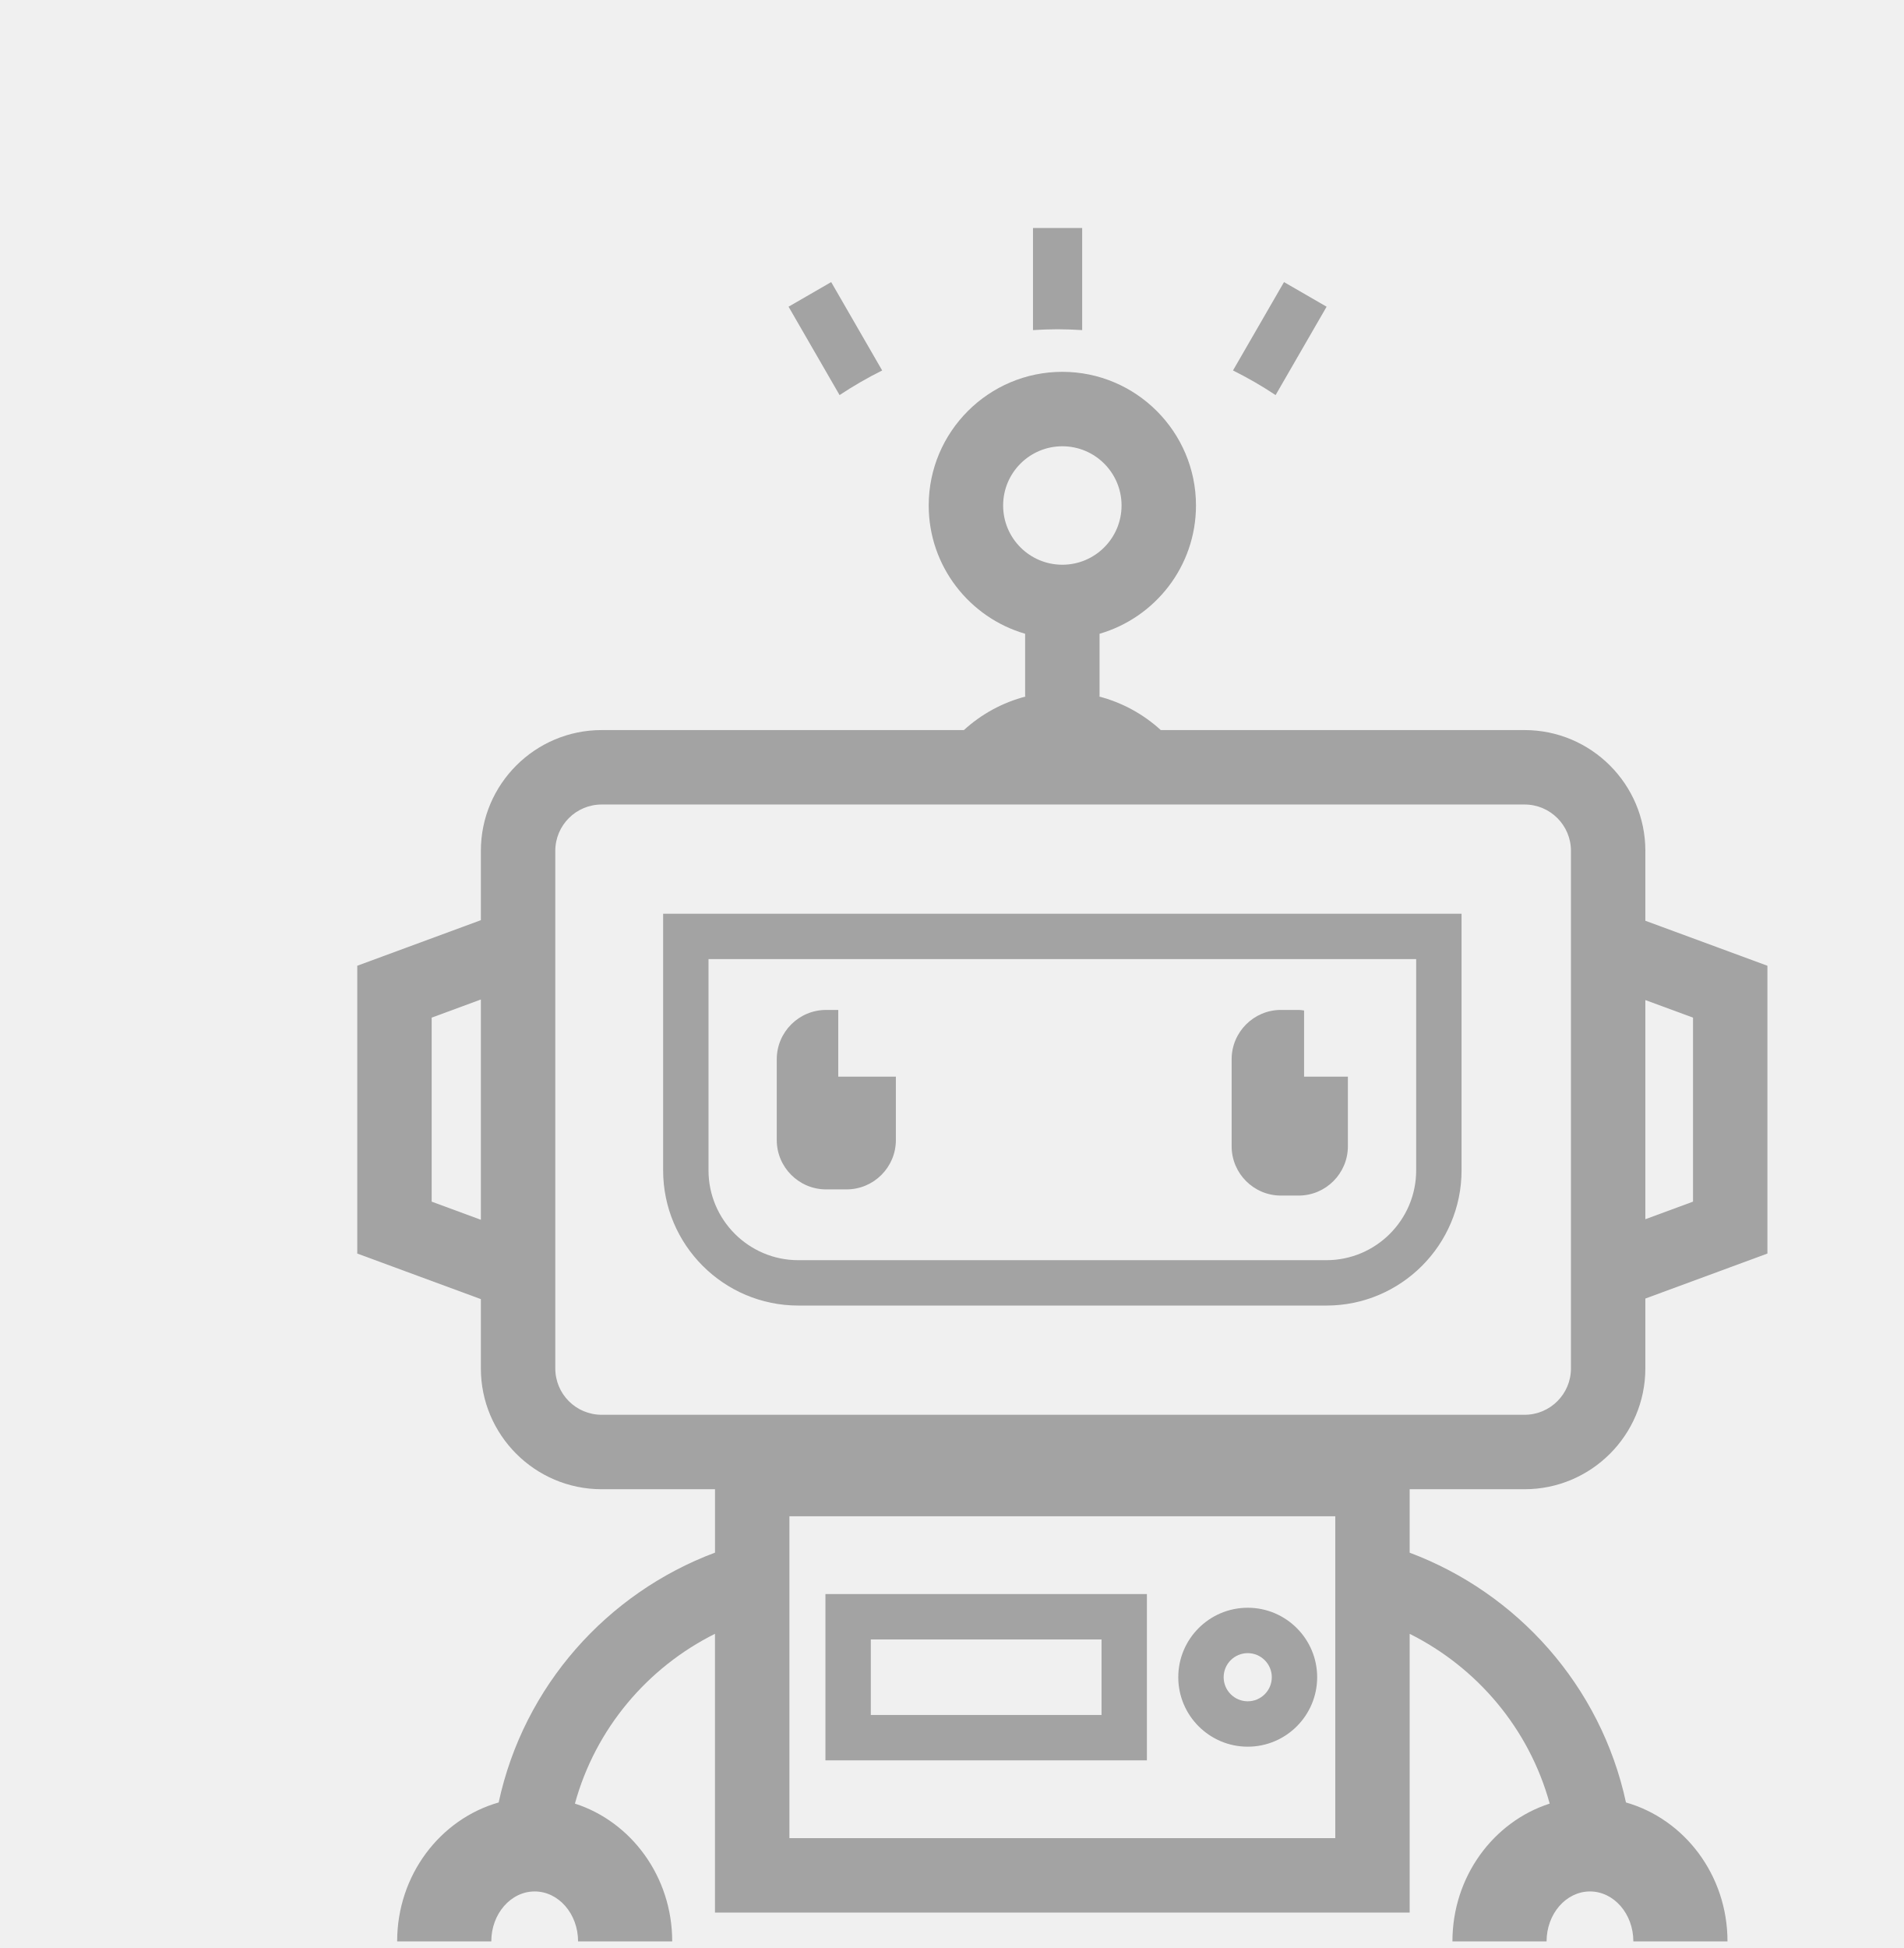
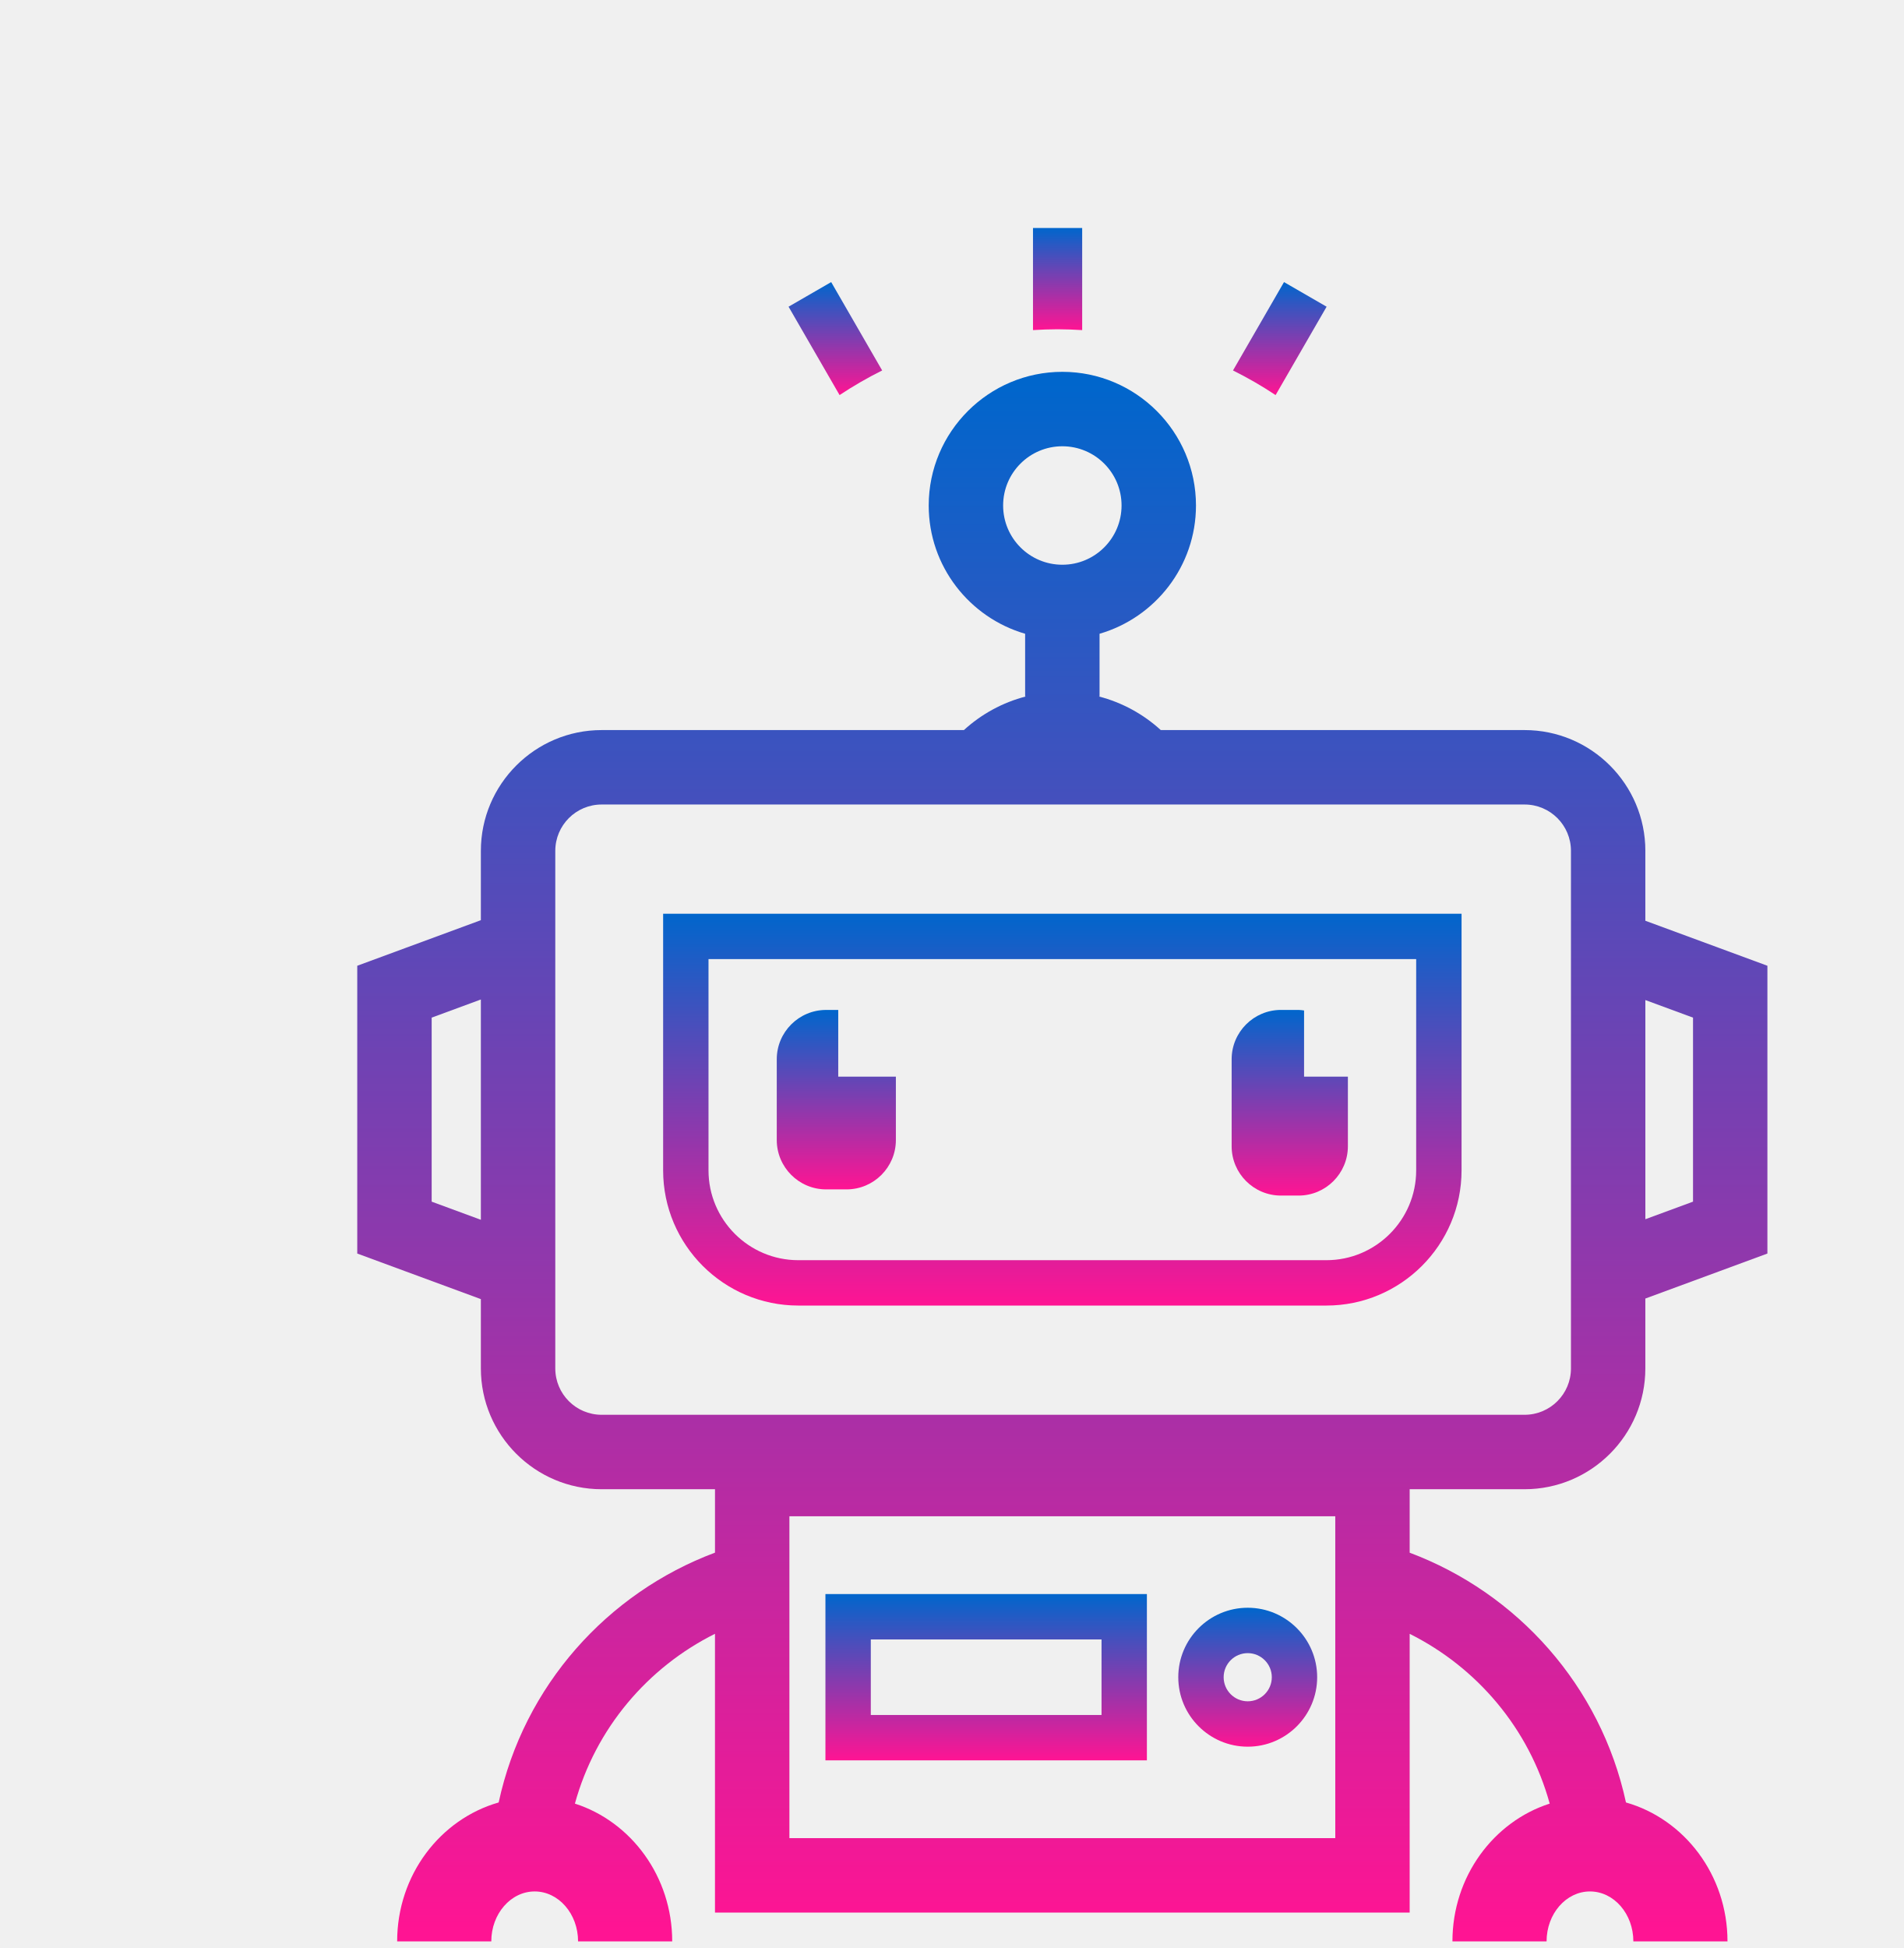
<svg xmlns="http://www.w3.org/2000/svg" xmlns:xlink="http://www.w3.org/1999/xlink" width="43" height="44" viewBox="0 0 43 44">
  <defs>
    <rect id="path_0" width="43" height="44" x="0" y="0" />
+     <linearGradient id="vibrantGradient" x1="0%" y1="0%" x2="0%" y2="100%">
+       <stop offset="0%" style="stop-color:#0066CC;stop-opacity:1" />
+       <stop offset="100%" style="stop-color:#FF1493;stop-opacity:1" />
+     </linearGradient>
  </defs>
-   <g opacity="0.5" transform="translate(0 0) rotate(0 21.5 22)">
+   <g opacity="1" transform="translate(0 0) rotate(0 21.5 22)">
    <mask id="bg-mask-0" fill="#fff">
      <use xlink:href="#path_0" />
    </mask>
    <g mask="url(#bg-mask-0)">
      <g transform="translate(2.5 3) scale(0.43)">
-         <path d="M80.631,37.719c0-3.499-2.847-6.346-6.346-6.346H55.172c-0.913-0.834-2.026-1.449-3.26-1.767h0.043v-3.292   c2.922-0.849,5.066-3.546,5.066-6.738c0-3.871-3.15-7.021-7.021-7.021c-3.871,0-7.021,3.15-7.021,7.021   c0,3.192,2.144,5.889,5.066,6.738v3.292h0.043c-1.234,0.318-2.347,0.932-3.26,1.767H25.796c-3.499,0-6.346,2.847-6.346,6.346v3.64   l-3.937,1.451l-2.557,0.943v2.725v9.666v2.726l2.557,0.943l3.937,1.451v3.64c0,3.499,2.847,6.346,6.346,6.346h5.955v1.422v1.909   c-5.652,2.117-10.043,6.988-11.366,13.123c-3.068,0.875-5.333,3.81-5.333,7.297h4.946c0-1.446,1.023-2.623,2.279-2.623   c1.257,0,2.28,1.177,2.28,2.623h4.946c0-3.403-2.156-6.288-5.112-7.237c1.085-3.951,3.82-7.152,7.359-8.92v10.735v3.909h3.909   h28.68h3.909v-3.909V78.846c3.537,1.768,6.271,4.968,7.357,8.918c-2.955,0.95-5.11,3.834-5.11,7.237h4.946   c0-1.446,1.023-2.623,2.28-2.623c1.257,0,2.279,1.177,2.279,2.623h4.946c0-3.487-2.266-6.423-5.334-7.297   c-1.325-6.133-5.715-11.002-11.364-13.12v-1.911V71.25h6.036c3.499,0,6.346-2.847,6.346-6.346v-3.67l3.856-1.421l2.557-0.943   v-2.726v-9.666v-2.725l-2.557-0.943l-3.856-1.421V37.719z M19.45,57.097l-2.585-0.953v-9.666l2.585-0.953V57.097z M46.889,19.576   c0-1.718,1.393-3.111,3.111-3.111s3.111,1.393,3.111,3.111S51.718,22.688,50,22.688S46.889,21.295,46.889,19.576z M64.34,89.578   H35.66V72.672h28.68V89.578z M76.722,64.904c0,1.346-1.091,2.436-2.436,2.436h-48.49c-1.346,0-2.436-1.091-2.436-2.436V37.719   c0-1.346,1.091-2.436,2.436-2.436h48.49c1.346,0,2.436,1.091,2.436,2.436V64.904z M83.135,46.478v9.666l-2.504,0.923V45.555   L83.135,46.478z" fill="#555555" />
-         <path d="M29.026,54.501c0,3.916,3.186,7.101,7.102,7.101h27.745c3.916,0,7.101-3.186,7.101-7.101V41.02H29.026V54.501z    M31.409,43.403H68.59v11.098c0,2.601-2.116,4.718-4.718,4.718H36.128c-2.601,0-4.718-2.116-4.718-4.718V43.403z" fill="#555555" />
-         <path d="M37.588,55.5h1.075c1.428,0,2.591-1.162,2.591-2.591v-3.33h-1.472h-1.556v-2.033v-1.472h-0.639   c-1.428,0-2.591,1.162-2.591,2.591v4.244C34.997,54.337,36.159,55.5,37.588,55.5z" fill="#555555" />
-         <path d="M61.485,55.825h0.927c1.428,0,2.59-1.162,2.59-2.591v-3.656h-1.472H62.7v-1.975v-1.501   c-0.096-0.011-0.189-0.029-0.287-0.029h-0.927c-1.428,0-2.591,1.162-2.591,2.591v4.57C58.894,54.663,60.056,55.825,61.485,55.825z" fill="#555555" />
-         <path d="M61.646,7.841l-2.68,4.642c0.775,0.386,1.523,0.817,2.238,1.293l2.68-4.642L61.646,7.841z" fill="#555555" />
-         <path d="M51.043,5h-2.585v5.363c0.428-0.026,0.858-0.044,1.292-0.044c0.435,0,0.865,0.018,1.292,0.044V5z" fill="#555555" />
-         <path d="M37.855,7.841l-2.239,1.293l2.68,4.642c0.716-0.476,1.464-0.907,2.238-1.293L37.855,7.841z" fill="#555555" />
-         <path d="M54.442,76.757H37.553v8.735h16.889V76.757z M52.059,83.109H39.937v-3.968h12.122V83.109z" fill="#555555" />
-         <path d="M59.74,84.774c2.012,0,3.648-1.637,3.648-3.649c0-2.012-1.637-3.649-3.648-3.649c-2.012,0-3.649,1.637-3.649,3.649   C56.091,83.137,57.728,84.774,59.74,84.774z M59.74,79.86c0.697,0,1.265,0.568,1.265,1.265c0,0.698-0.568,1.265-1.265,1.265   c-0.698,0-1.265-0.568-1.265-1.265C58.475,80.427,59.042,79.86,59.74,79.86z" fill="#555555" />
+         <path d="M80.631,37.719c0-3.499-2.847-6.346-6.346-6.346H55.172c-0.913-0.834-2.026-1.449-3.26-1.767h0.043v-3.292   c2.922-0.849,5.066-3.546,5.066-6.738c0-3.871-3.15-7.021-7.021-7.021c-3.871,0-7.021,3.15-7.021,7.021   c0,3.192,2.144,5.889,5.066,6.738v3.292h0.043c-1.234,0.318-2.347,0.932-3.26,1.767H25.796c-3.499,0-6.346,2.847-6.346,6.346v3.64   l-3.937,1.451l-2.557,0.943v2.725v9.666v2.726l2.557,0.943l3.937,1.451v3.64c0,3.499,2.847,6.346,6.346,6.346h5.955v1.422v1.909   c-5.652,2.117-10.043,6.988-11.366,13.123c-3.068,0.875-5.333,3.81-5.333,7.297h4.946c0-1.446,1.023-2.623,2.279-2.623   c1.257,0,2.28,1.177,2.28,2.623h4.946c0-3.403-2.156-6.288-5.112-7.237c1.085-3.951,3.82-7.152,7.359-8.92v10.735v3.909h3.909   h28.68h3.909v-3.909V78.846c3.537,1.768,6.271,4.968,7.357,8.918c-2.955,0.95-5.11,3.834-5.11,7.237h4.946   c0-1.446,1.023-2.623,2.28-2.623c1.257,0,2.279,1.177,2.279,2.623h4.946c0-3.487-2.266-6.423-5.334-7.297   c-1.325-6.133-5.715-11.002-11.364-13.12v-1.911V71.25h6.036c3.499,0,6.346-2.847,6.346-6.346v-3.67l3.856-1.421l2.557-0.943   v-2.726v-9.666v-2.725l-2.557-0.943l-3.856-1.421V37.719z M19.45,57.097l-2.585-0.953v-9.666l2.585-0.953V57.097z M46.889,19.576   c0-1.718,1.393-3.111,3.111-3.111s3.111,1.393,3.111,3.111S51.718,22.688,50,22.688S46.889,21.295,46.889,19.576z M64.34,89.578   H35.66V72.672h28.68V89.578z M76.722,64.904c0,1.346-1.091,2.436-2.436,2.436h-48.49c-1.346,0-2.436-1.091-2.436-2.436V37.719   c0-1.346,1.091-2.436,2.436-2.436h48.49c1.346,0,2.436,1.091,2.436,2.436V64.904z M83.135,46.478v9.666l-2.504,0.923V45.555   L83.135,46.478z" fill="url(#vibrantGradient)" />
+         <path d="M29.026,54.501c0,3.916,3.186,7.101,7.102,7.101h27.745c3.916,0,7.101-3.186,7.101-7.101V41.02H29.026V54.501z    M31.409,43.403H68.59v11.098c0,2.601-2.116,4.718-4.718,4.718H36.128c-2.601,0-4.718-2.116-4.718-4.718V43.403z" fill="url(#vibrantGradient)" />
+         <path d="M37.588,55.5h1.075c1.428,0,2.591-1.162,2.591-2.591v-3.33h-1.472h-1.556v-2.033v-1.472h-0.639   c-1.428,0-2.591,1.162-2.591,2.591v4.244C34.997,54.337,36.159,55.5,37.588,55.5z" fill="url(#vibrantGradient)" />
+         <path d="M61.485,55.825h0.927c1.428,0,2.59-1.162,2.59-2.591v-3.656h-1.472H62.7v-1.975v-1.501   c-0.096-0.011-0.189-0.029-0.287-0.029h-0.927c-1.428,0-2.591,1.162-2.591,2.591v4.57C58.894,54.663,60.056,55.825,61.485,55.825z" fill="url(#vibrantGradient)" />
+         <path d="M61.646,7.841l-2.68,4.642c0.775,0.386,1.523,0.817,2.238,1.293l2.68-4.642L61.646,7.841z" fill="url(#vibrantGradient)" />
+         <path d="M51.043,5h-2.585v5.363c0.428-0.026,0.858-0.044,1.292-0.044c0.435,0,0.865,0.018,1.292,0.044V5z" fill="url(#vibrantGradient)" />
+         <path d="M37.855,7.841l-2.239,1.293l2.68,4.642c0.716-0.476,1.464-0.907,2.238-1.293L37.855,7.841z" fill="url(#vibrantGradient)" />
+         <path d="M54.442,76.757H37.553v8.735h16.889V76.757z M52.059,83.109H39.937v-3.968h12.122V83.109z" fill="url(#vibrantGradient)" />
+         <path d="M59.74,84.774c2.012,0,3.648-1.637,3.648-3.649c0-2.012-1.637-3.649-3.648-3.649c-2.012,0-3.649,1.637-3.649,3.649   C56.091,83.137,57.728,84.774,59.74,84.774z M59.74,79.86c0.697,0,1.265,0.568,1.265,1.265c0,0.698-0.568,1.265-1.265,1.265   c-0.698,0-1.265-0.568-1.265-1.265C58.475,80.427,59.042,79.86,59.74,79.86z" fill="url(#vibrantGradient)" />
      </g>
    </g>
  </g>
</svg>
